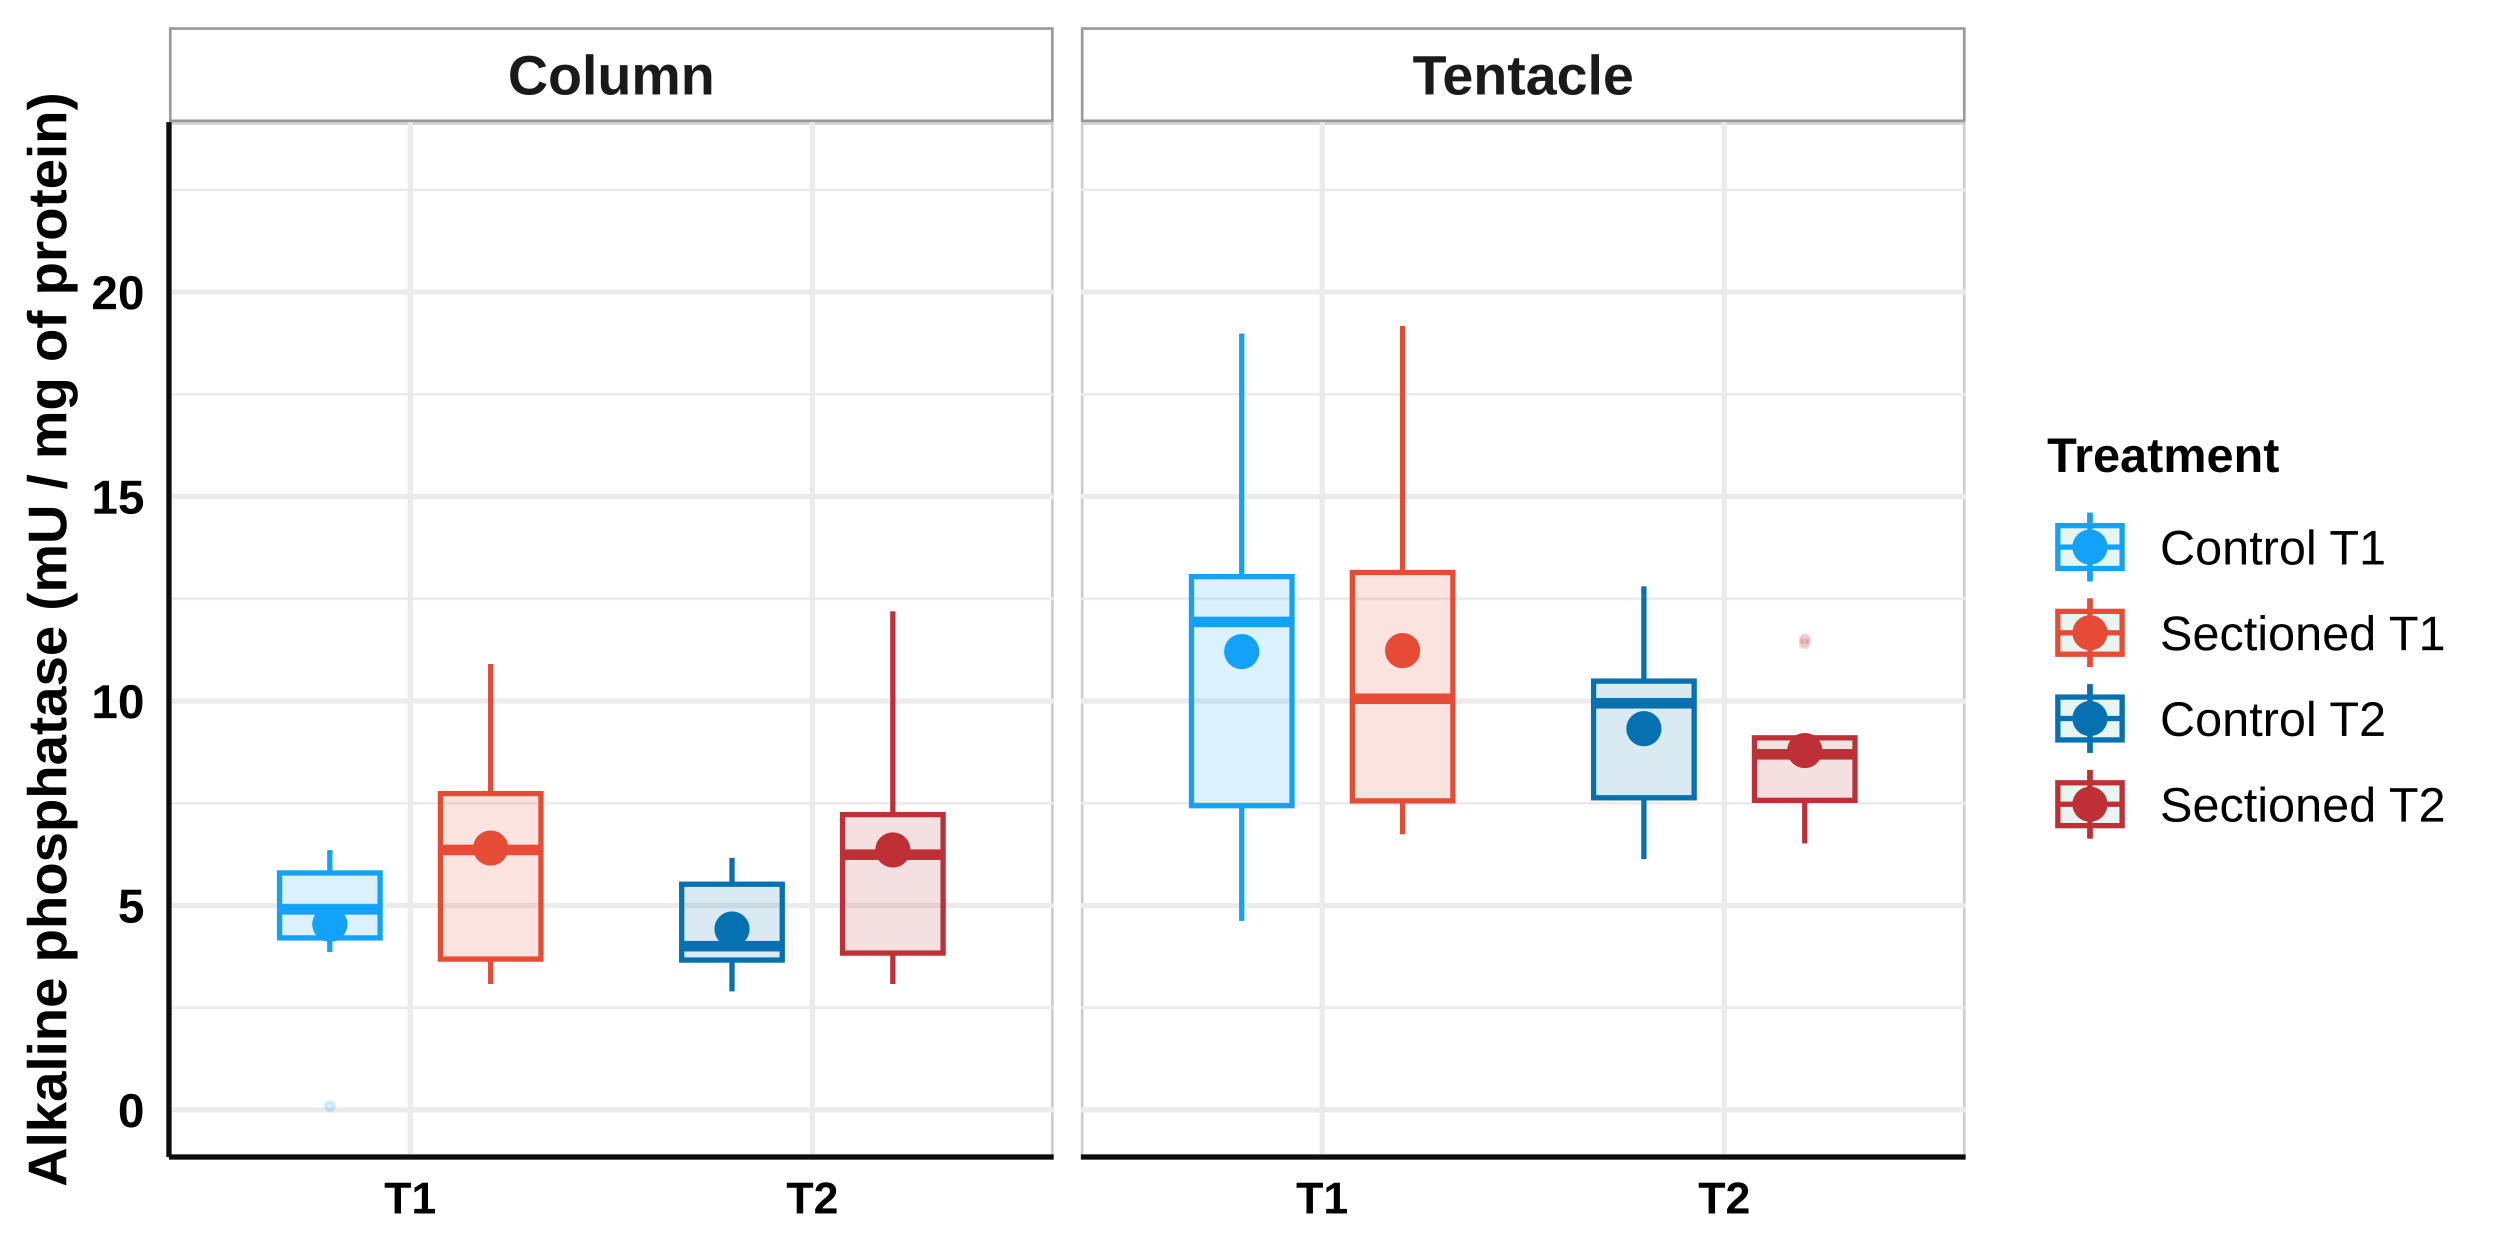
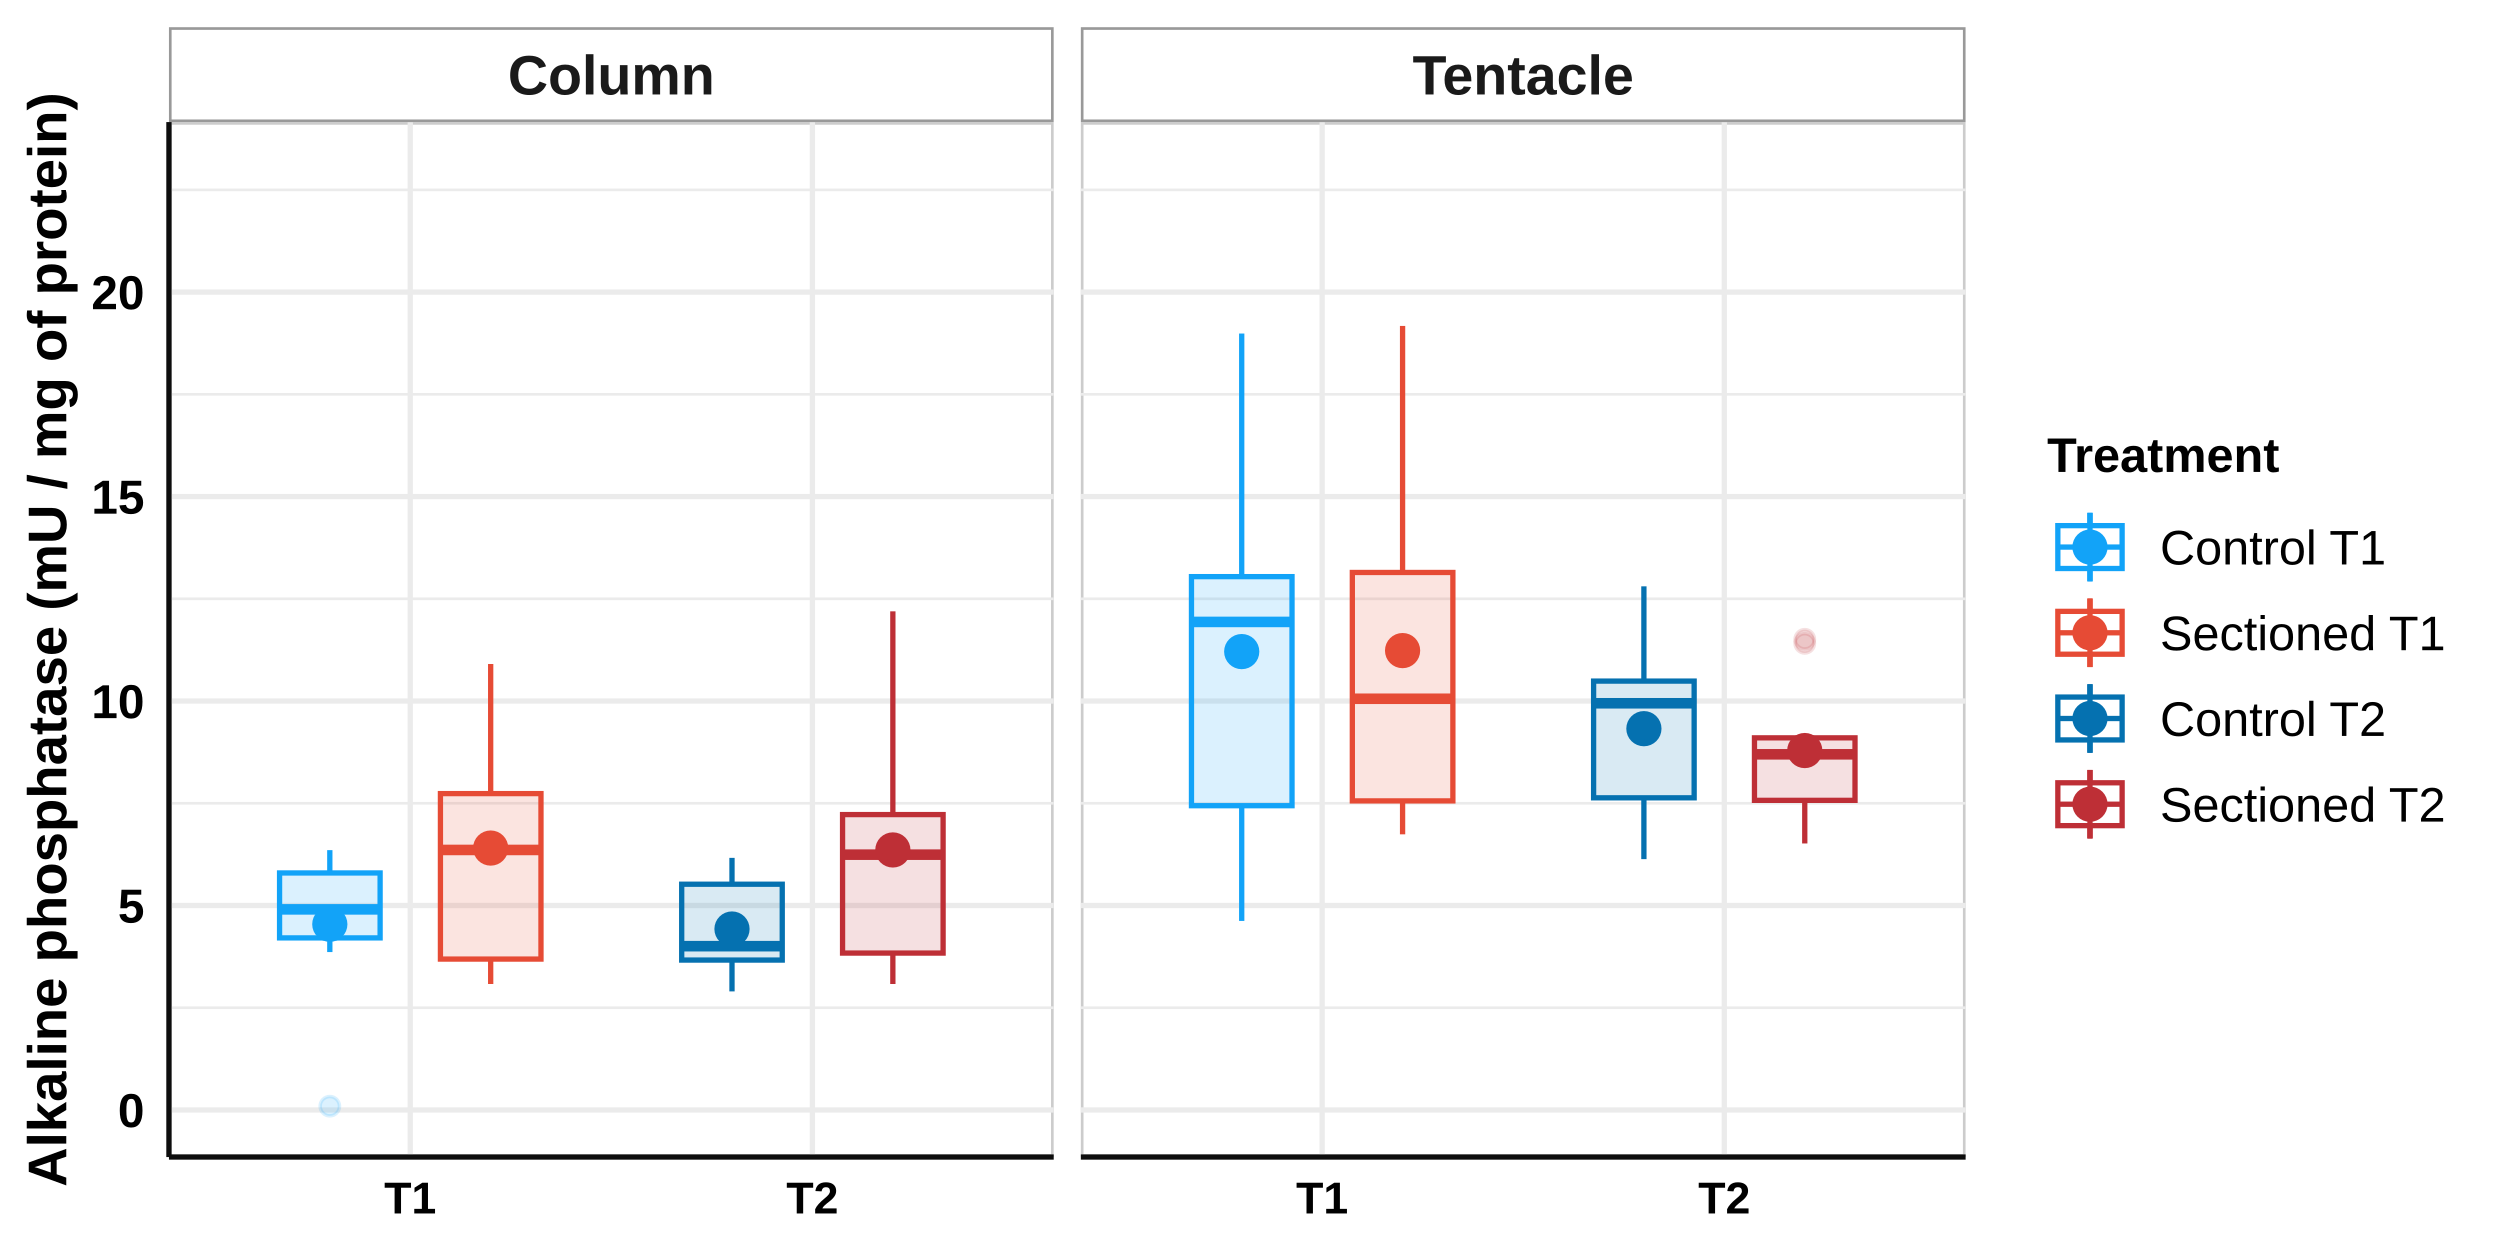
<svg xmlns="http://www.w3.org/2000/svg" width="504.00pt" height="252.00pt" viewBox="0 0 504.00 252.00">
  <g class="svglite">
    <defs>
      <style type="text/css">
    .svglite line, .svglite polyline, .svglite polygon, .svglite path, .svglite rect, .svglite circle {
      fill: none;
      stroke: #000000;
      stroke-linecap: round;
      stroke-linejoin: round;
      stroke-miterlimit: 10.00;
    }
    .svglite text {
      white-space: pre;
    }
    .svglite g.glyphgroup path {
      fill: inherit;
      stroke: none;
    }
  </style>
    </defs>
    <rect width="100%" height="100%" style="stroke: none; fill: #FFFFFF;" />
    <defs>
      <clipPath id="cpMC4wMHw1MDQuMDB8MC4wMHwyNTIuMDA=">
        <rect x="0.00" y="0.00" width="504.00" height="252.00" />
      </clipPath>
    </defs>
    <g clip-path="url(#cpMC4wMHw1MDQuMDB8MC4wMHwyNTIuMDA=)">
      <rect x="0.00" y="0.00" width="504.00" height="252.00" style="stroke-width: 1.07; stroke: none; fill: #FFFFFF;" />
    </g>
    <defs>
      <clipPath id="cpMzQuMDZ8MjEyLjQzfDI0LjYxfDIzMy4yNg==">
        <rect x="34.06" y="24.61" width="178.36" height="208.64" />
      </clipPath>
    </defs>
    <g clip-path="url(#cpMzQuMDZ8MjEyLjQzfDI0LjYxfDIzMy4yNg==)">
      <rect x="34.06" y="24.61" width="178.36" height="208.64" style="stroke-width: 1.07; stroke: #CCCCCC; fill: #FFFFFF;" />
      <polyline points="34.06,203.16 212.43,203.16 " style="stroke-width: 0.53; stroke: #EBEBEB; stroke-linecap: butt;" />
      <polyline points="34.06,161.94 212.43,161.94 " style="stroke-width: 0.53; stroke: #EBEBEB; stroke-linecap: butt;" />
      <polyline points="34.06,120.72 212.43,120.72 " style="stroke-width: 0.53; stroke: #EBEBEB; stroke-linecap: butt;" />
      <polyline points="34.06,79.50 212.43,79.50 " style="stroke-width: 0.53; stroke: #EBEBEB; stroke-linecap: butt;" />
      <polyline points="34.06,38.28 212.43,38.28 " style="stroke-width: 0.53; stroke: #EBEBEB; stroke-linecap: butt;" />
      <polyline points="34.06,223.77 212.43,223.77 " style="stroke-width: 1.07; stroke: #EBEBEB; stroke-linecap: butt;" />
      <polyline points="34.06,182.55 212.43,182.55 " style="stroke-width: 1.07; stroke: #EBEBEB; stroke-linecap: butt;" />
      <polyline points="34.06,141.33 212.43,141.33 " style="stroke-width: 1.07; stroke: #EBEBEB; stroke-linecap: butt;" />
      <polyline points="34.06,100.11 212.43,100.11 " style="stroke-width: 1.07; stroke: #EBEBEB; stroke-linecap: butt;" />
      <polyline points="34.06,58.89 212.43,58.89 " style="stroke-width: 1.07; stroke: #EBEBEB; stroke-linecap: butt;" />
      <polyline points="82.71,233.26 82.71,24.61 " style="stroke-width: 1.07; stroke: #EBEBEB; stroke-linecap: butt;" />
      <polyline points="163.78,233.26 163.78,24.61 " style="stroke-width: 1.07; stroke: #EBEBEB; stroke-linecap: butt;" />
-       <circle cx="66.49" cy="223.01" r="0.89" style="stroke-width: 0.71; stroke: #12A3F8; stroke-opacity: 0.15; fill: #12A3F8; fill-opacity: 0.15;" />
+       <circle cx="66.49" cy="223.01" r="1.95" style="stroke-width: 0.71; stroke: #12A3F8; stroke-opacity: 0.15; fill: #12A3F8; fill-opacity: 0.15;" />
      <line x1="66.49" y1="175.99" x2="66.49" y2="171.39" style="stroke-width: 1.07; stroke: #12A3F8; stroke-linecap: butt;" />
      <line x1="66.49" y1="189.08" x2="66.49" y2="191.94" style="stroke-width: 1.07; stroke: #12A3F8; stroke-linecap: butt;" />
      <polygon points="56.36,175.99 56.36,189.08 76.63,189.08 76.63,175.99 56.36,175.99 " style="stroke-width: 1.07; stroke: #12A3F8; stroke-linecap: butt; stroke-linejoin: miter; fill: #12A3F8; fill-opacity: 0.15;" />
      <line x1="56.36" y1="183.33" x2="76.63" y2="183.33" style="stroke-width: 2.13; stroke: #12A3F8; stroke-linecap: butt; stroke-linejoin: miter;" />
      <line x1="98.92" y1="159.99" x2="98.92" y2="133.86" style="stroke-width: 1.07; stroke: #E64B35; stroke-linecap: butt;" />
      <line x1="98.92" y1="193.35" x2="98.92" y2="198.38" style="stroke-width: 1.07; stroke: #E64B35; stroke-linecap: butt;" />
      <polygon points="88.79,159.99 88.79,193.35 109.06,193.35 109.06,159.99 88.79,159.99 " style="stroke-width: 1.07; stroke: #E64B35; stroke-linecap: butt; stroke-linejoin: miter; fill: #E64B35; fill-opacity: 0.15;" />
      <line x1="88.79" y1="171.35" x2="109.06" y2="171.35" style="stroke-width: 2.13; stroke: #E64B35; stroke-linecap: butt; stroke-linejoin: miter;" />
      <line x1="147.57" y1="178.26" x2="147.57" y2="172.95" style="stroke-width: 1.07; stroke: #0571B0; stroke-linecap: butt;" />
      <line x1="147.57" y1="193.55" x2="147.57" y2="199.87" style="stroke-width: 1.07; stroke: #0571B0; stroke-linecap: butt;" />
      <polygon points="137.43,178.26 137.43,193.55 157.70,193.55 157.70,178.26 137.43,178.26 " style="stroke-width: 1.07; stroke: #0571B0; stroke-linecap: butt; stroke-linejoin: miter; fill: #0571B0; fill-opacity: 0.15;" />
      <line x1="137.43" y1="190.75" x2="157.70" y2="190.75" style="stroke-width: 2.13; stroke: #0571B0; stroke-linecap: butt; stroke-linejoin: miter;" />
      <line x1="180.00" y1="164.22" x2="180.00" y2="123.25" style="stroke-width: 1.07; stroke: #BE2F36; stroke-linecap: butt;" />
      <line x1="180.00" y1="192.14" x2="180.00" y2="198.38" style="stroke-width: 1.07; stroke: #BE2F36; stroke-linecap: butt;" />
      <polygon points="169.86,164.22 169.86,192.14 190.13,192.14 190.13,164.22 169.86,164.22 " style="stroke-width: 1.07; stroke: #BE2F36; stroke-linecap: butt; stroke-linejoin: miter; fill: #BE2F36; fill-opacity: 0.15;" />
      <line x1="169.86" y1="172.30" x2="190.13" y2="172.30" style="stroke-width: 2.13; stroke: #BE2F36; stroke-linecap: butt; stroke-linejoin: miter;" />
      <line x1="66.49" y1="186.33" x2="66.49" y2="186.33" style="stroke-width: 1.07; stroke: #12A3F8; stroke-linecap: butt;" />
      <line x1="98.92" y1="170.97" x2="98.92" y2="170.97" style="stroke-width: 1.07; stroke: #E64B35; stroke-linecap: butt;" />
      <line x1="147.57" y1="187.29" x2="147.57" y2="187.29" style="stroke-width: 1.07; stroke: #0571B0; stroke-linecap: butt;" />
      <line x1="180.00" y1="171.35" x2="180.00" y2="171.35" style="stroke-width: 1.07; stroke: #BE2F36; stroke-linecap: butt;" />
      <circle cx="66.49" cy="186.33" r="2.84" style="stroke-width: 1.42; stroke: #12A3F8; fill: #12A3F8;" />
      <circle cx="98.92" cy="170.97" r="2.84" style="stroke-width: 1.42; stroke: #E64B35; fill: #E64B35;" />
      <circle cx="147.57" cy="187.29" r="2.84" style="stroke-width: 1.42; stroke: #0571B0; fill: #0571B0;" />
      <circle cx="180.00" cy="171.35" r="2.84" style="stroke-width: 1.42; stroke: #BE2F36; fill: #BE2F36;" />
    </g>
    <g clip-path="url(#cpMC4wMHw1MDQuMDB8MC4wMHwyNTIuMDA=)">
</g>
    <defs>
      <clipPath id="cpMjE3LjkwfDM5Ni4yN3wyNC42MXwyMzMuMjY=">
        <rect x="217.90" y="24.61" width="178.36" height="208.64" />
      </clipPath>
    </defs>
    <g clip-path="url(#cpMjE3LjkwfDM5Ni4yN3wyNC42MXwyMzMuMjY=)">
      <rect x="217.90" y="24.61" width="178.36" height="208.64" style="stroke-width: 1.07; stroke: #CCCCCC; fill: #FFFFFF;" />
      <polyline points="217.90,203.16 396.27,203.16 " style="stroke-width: 0.53; stroke: #EBEBEB; stroke-linecap: butt;" />
      <polyline points="217.90,161.94 396.27,161.94 " style="stroke-width: 0.53; stroke: #EBEBEB; stroke-linecap: butt;" />
      <polyline points="217.90,120.72 396.27,120.72 " style="stroke-width: 0.53; stroke: #EBEBEB; stroke-linecap: butt;" />
      <polyline points="217.90,79.50 396.27,79.50 " style="stroke-width: 0.53; stroke: #EBEBEB; stroke-linecap: butt;" />
      <polyline points="217.90,38.28 396.27,38.28 " style="stroke-width: 0.53; stroke: #EBEBEB; stroke-linecap: butt;" />
      <polyline points="217.90,223.77 396.27,223.77 " style="stroke-width: 1.07; stroke: #EBEBEB; stroke-linecap: butt;" />
      <polyline points="217.90,182.55 396.27,182.55 " style="stroke-width: 1.07; stroke: #EBEBEB; stroke-linecap: butt;" />
      <polyline points="217.90,141.33 396.27,141.33 " style="stroke-width: 1.07; stroke: #EBEBEB; stroke-linecap: butt;" />
      <polyline points="217.90,100.11 396.27,100.11 " style="stroke-width: 1.07; stroke: #EBEBEB; stroke-linecap: butt;" />
      <polyline points="217.90,58.89 396.27,58.89 " style="stroke-width: 1.07; stroke: #EBEBEB; stroke-linecap: butt;" />
      <polyline points="266.55,233.26 266.55,24.61 " style="stroke-width: 1.07; stroke: #EBEBEB; stroke-linecap: butt;" />
      <polyline points="347.62,233.26 347.62,24.61 " style="stroke-width: 1.07; stroke: #EBEBEB; stroke-linecap: butt;" />
      <line x1="250.33" y1="116.25" x2="250.33" y2="67.24" style="stroke-width: 1.07; stroke: #12A3F8; stroke-linecap: butt;" />
      <line x1="250.33" y1="162.43" x2="250.33" y2="185.66" style="stroke-width: 1.07; stroke: #12A3F8; stroke-linecap: butt;" />
      <polygon points="240.20,116.25 240.20,162.43 260.47,162.43 260.47,116.25 240.20,116.25 " style="stroke-width: 1.07; stroke: #12A3F8; stroke-linecap: butt; stroke-linejoin: miter; fill: #12A3F8; fill-opacity: 0.15;" />
      <line x1="240.20" y1="125.38" x2="260.47" y2="125.38" style="stroke-width: 2.13; stroke: #12A3F8; stroke-linecap: butt; stroke-linejoin: miter;" />
      <line x1="282.76" y1="115.41" x2="282.76" y2="65.71" style="stroke-width: 1.07; stroke: #E64B35; stroke-linecap: butt;" />
      <line x1="282.76" y1="161.46" x2="282.76" y2="168.20" style="stroke-width: 1.07; stroke: #E64B35; stroke-linecap: butt;" />
      <polygon points="272.63,115.41 272.63,161.46 292.90,161.46 292.90,115.41 272.63,115.41 " style="stroke-width: 1.07; stroke: #E64B35; stroke-linecap: butt; stroke-linejoin: miter; fill: #E64B35; fill-opacity: 0.15;" />
      <line x1="272.63" y1="140.87" x2="292.90" y2="140.87" style="stroke-width: 2.13; stroke: #E64B35; stroke-linecap: butt; stroke-linejoin: miter;" />
      <line x1="331.41" y1="137.31" x2="331.41" y2="118.21" style="stroke-width: 1.07; stroke: #0571B0; stroke-linecap: butt;" />
      <line x1="331.41" y1="160.84" x2="331.41" y2="173.20" style="stroke-width: 1.07; stroke: #0571B0; stroke-linecap: butt;" />
      <polygon points="321.27,137.31 321.27,160.84 341.54,160.84 341.54,137.31 321.27,137.31 " style="stroke-width: 1.07; stroke: #0571B0; stroke-linecap: butt; stroke-linejoin: miter; fill: #0571B0; fill-opacity: 0.15;" />
      <line x1="321.27" y1="141.78" x2="341.54" y2="141.78" style="stroke-width: 2.13; stroke: #0571B0; stroke-linecap: butt; stroke-linejoin: miter;" />
-       <circle cx="363.84" cy="129.70" r="0.89" style="stroke-width: 0.71; stroke: #BE2F36; stroke-opacity: 0.15; fill: #BE2F36; fill-opacity: 0.15;" />
-       <circle cx="363.84" cy="128.88" r="0.89" style="stroke-width: 0.71; stroke: #BE2F36; stroke-opacity: 0.15; fill: #BE2F36; fill-opacity: 0.15;" />
+       <circle cx="363.84" cy="129.70" r="1.95" style="stroke-width: 0.71; stroke: #BE2F36; stroke-opacity: 0.15; fill: #BE2F36; fill-opacity: 0.15;" />
+       <circle cx="363.84" cy="128.88" r="1.95" style="stroke-width: 0.71; stroke: #BE2F36; stroke-opacity: 0.15; fill: #BE2F36; fill-opacity: 0.15;" />
      <line x1="363.84" y1="148.75" x2="363.84" y2="148.75" style="stroke-width: 1.07; stroke: #BE2F36; stroke-linecap: butt;" />
      <line x1="363.84" y1="161.35" x2="363.84" y2="170.04" style="stroke-width: 1.07; stroke: #BE2F36; stroke-linecap: butt;" />
      <polygon points="353.70,148.75 353.70,161.35 373.97,161.35 373.97,148.75 353.70,148.75 " style="stroke-width: 1.07; stroke: #BE2F36; stroke-linecap: butt; stroke-linejoin: miter; fill: #BE2F36; fill-opacity: 0.15;" />
      <line x1="353.70" y1="152.07" x2="373.97" y2="152.07" style="stroke-width: 2.13; stroke: #BE2F36; stroke-linecap: butt; stroke-linejoin: miter;" />
      <line x1="250.33" y1="131.36" x2="250.33" y2="131.36" style="stroke-width: 1.07; stroke: #12A3F8; stroke-linecap: butt;" />
      <line x1="282.76" y1="131.16" x2="282.76" y2="131.16" style="stroke-width: 1.07; stroke: #E64B35; stroke-linecap: butt;" />
      <line x1="331.41" y1="146.90" x2="331.41" y2="146.90" style="stroke-width: 1.07; stroke: #0571B0; stroke-linecap: butt;" />
      <line x1="363.84" y1="151.31" x2="363.84" y2="151.31" style="stroke-width: 1.07; stroke: #BE2F36; stroke-linecap: butt;" />
      <circle cx="250.33" cy="131.36" r="2.84" style="stroke-width: 1.42; stroke: #12A3F8; fill: #12A3F8;" />
      <circle cx="282.76" cy="131.16" r="2.84" style="stroke-width: 1.42; stroke: #E64B35; fill: #E64B35;" />
      <circle cx="331.41" cy="146.90" r="2.84" style="stroke-width: 1.42; stroke: #0571B0; fill: #0571B0;" />
      <circle cx="363.84" cy="151.31" r="2.84" style="stroke-width: 1.42; stroke: #BE2F36; fill: #BE2F36;" />
    </g>
    <g clip-path="url(#cpMC4wMHw1MDQuMDB8MC4wMHwyNTIuMDA=)">
</g>
    <defs>
      <clipPath id="cpMzQuMDZ8MjEyLjQzfDUuNDh8MjQuNjE=">
        <rect x="34.06" y="5.48" width="178.36" height="19.14" />
      </clipPath>
    </defs>
    <g clip-path="url(#cpMzQuMDZ8MjEyLjQzfDUuNDh8MjQuNjE=)">
      <rect x="34.06" y="5.48" width="178.36" height="19.14" style="stroke-width: 1.07; stroke: #999999; fill: #FFFFFF;" />
      <text x="123.24" y="19.05" text-anchor="middle" style="font-size: 11.20px; font-weight: bold;fill: #1A1A1A; font-family: &quot;Arial&quot;;" textLength="41.62px" lengthAdjust="spacingAndGlyphs">Column</text>
    </g>
    <g clip-path="url(#cpMC4wMHw1MDQuMDB8MC4wMHwyNTIuMDA=)">
</g>
    <defs>
      <clipPath id="cpMjE3LjkwfDM5Ni4yN3w1LjQ4fDI0LjYx">
        <rect x="217.90" y="5.48" width="178.36" height="19.14" />
      </clipPath>
    </defs>
    <g clip-path="url(#cpMjE3LjkwfDM5Ni4yN3w1LjQ4fDI0LjYx)">
      <rect x="217.90" y="5.48" width="178.36" height="19.14" style="stroke-width: 1.07; stroke: #999999; fill: #FFFFFF;" />
      <text x="307.08" y="19.05" text-anchor="middle" style="font-size: 11.20px; font-weight: bold;fill: #1A1A1A; font-family: &quot;Arial&quot;;" textLength="44.53px" lengthAdjust="spacingAndGlyphs">Tentacle</text>
    </g>
    <g clip-path="url(#cpMC4wMHw1MDQuMDB8MC4wMHwyNTIuMDA=)">
      <polyline points="34.06,233.26 212.43,233.26 " style="stroke-width: 1.07; stroke: #0D0D0D; stroke-linecap: butt;" />
      <text x="82.71" y="244.63" text-anchor="middle" style="font-size: 9.00px; font-weight: bold; font-family: &quot;Arial&quot;;" textLength="10.50px" lengthAdjust="spacingAndGlyphs">T1</text>
      <text x="163.78" y="244.63" text-anchor="middle" style="font-size: 9.00px; font-weight: bold; font-family: &quot;Arial&quot;;" textLength="10.50px" lengthAdjust="spacingAndGlyphs">T2</text>
      <polyline points="217.90,233.26 396.27,233.26 " style="stroke-width: 1.07; stroke: #0D0D0D; stroke-linecap: butt;" />
      <text x="266.55" y="244.63" text-anchor="middle" style="font-size: 9.00px; font-weight: bold; font-family: &quot;Arial&quot;;" textLength="10.50px" lengthAdjust="spacingAndGlyphs">T1</text>
      <text x="347.62" y="244.63" text-anchor="middle" style="font-size: 9.00px; font-weight: bold; font-family: &quot;Arial&quot;;" textLength="10.50px" lengthAdjust="spacingAndGlyphs">T2</text>
      <polyline points="34.06,233.26 34.06,24.61 " style="stroke-width: 1.07; stroke: #0D0D0D; stroke-linecap: butt;" />
      <text x="29.13" y="227.22" text-anchor="end" style="font-size: 9.63px; font-weight: bold; font-family: &quot;Arial&quot;;" textLength="5.36px" lengthAdjust="spacingAndGlyphs">0</text>
      <text x="29.13" y="186.00" text-anchor="end" style="font-size: 9.63px; font-weight: bold; font-family: &quot;Arial&quot;;" textLength="5.36px" lengthAdjust="spacingAndGlyphs">5</text>
      <text x="29.13" y="144.78" text-anchor="end" style="font-size: 9.63px; font-weight: bold; font-family: &quot;Arial&quot;;" textLength="10.72px" lengthAdjust="spacingAndGlyphs">10</text>
      <text x="29.13" y="103.55" text-anchor="end" style="font-size: 9.63px; font-weight: bold; font-family: &quot;Arial&quot;;" textLength="10.72px" lengthAdjust="spacingAndGlyphs">15</text>
      <text x="29.13" y="62.33" text-anchor="end" style="font-size: 9.63px; font-weight: bold; font-family: &quot;Arial&quot;;" textLength="10.72px" lengthAdjust="spacingAndGlyphs">20</text>
      <text transform="translate(13.36,128.94) rotate(-90)" text-anchor="middle" style="font-size: 11.00px; font-weight: bold; font-family: &quot;Arial&quot;;" textLength="223.78px" lengthAdjust="spacingAndGlyphs">Alkaline phosphatase (mU / mg  of protein)</text>
      <text x="412.70" y="95.14" style="font-size: 9.80px; font-weight: bold; font-family: &quot;Arial&quot;;" textLength="46.84px" lengthAdjust="spacingAndGlyphs">Treatment</text>
      <polyline points="421.34,117.20 421.34,114.61 " style="stroke-width: 1.07; stroke: #12A3F8; stroke-linecap: butt; stroke-linejoin: miter;" />
      <polyline points="421.34,105.97 421.34,103.38 " style="stroke-width: 1.07; stroke: #12A3F8; stroke-linecap: butt; stroke-linejoin: miter;" />
-       <rect x="414.86" y="105.97" width="12.96" height="8.64" style="stroke-width: 1.07; stroke: #12A3F8; stroke-linecap: butt; stroke-linejoin: miter; fill: #62BBA5; fill-opacity: 0.15;" />
+       <rect x="414.86" y="105.97" width="12.96" height="8.64" style="stroke-width: 1.07; stroke: #12A3F8; stroke-linecap: butt; stroke-linejoin: miter; fill: #FFFFFF; fill-opacity: 0.15;" />
      <polyline points="414.86,110.29 427.82,110.29 " style="stroke-width: 1.07; stroke: #12A3F8; stroke-linecap: butt; stroke-linejoin: miter;" />
      <polyline points="421.34,117.20 421.34,117.20 " style="stroke-width: 1.07; stroke: #12A3F8; stroke-linecap: butt; stroke-linejoin: miter;" />
      <polyline points="421.34,103.38 421.34,103.38 " style="stroke-width: 1.07; stroke: #12A3F8; stroke-linecap: butt; stroke-linejoin: miter;" />
      <line x1="421.34" y1="117.20" x2="421.34" y2="103.38" style="stroke-width: 1.07; stroke: #12A3F8; stroke-linecap: butt;" />
      <circle cx="421.34" cy="110.29" r="2.84" style="stroke-width: 1.42; stroke: #12A3F8; fill: #12A3F8;" />
      <polyline points="421.34,134.48 421.34,131.89 " style="stroke-width: 1.07; stroke: #E64B35; stroke-linecap: butt; stroke-linejoin: miter;" />
      <polyline points="421.34,123.25 421.34,120.66 " style="stroke-width: 1.07; stroke: #E64B35; stroke-linecap: butt; stroke-linejoin: miter;" />
-       <rect x="414.86" y="123.25" width="12.96" height="8.64" style="stroke-width: 1.07; stroke: #E64B35; stroke-linecap: butt; stroke-linejoin: miter; fill: #62BBA5; fill-opacity: 0.15;" />
+       <rect x="414.86" y="123.25" width="12.96" height="8.64" style="stroke-width: 1.07; stroke: #E64B35; stroke-linecap: butt; stroke-linejoin: miter; fill: #FFFFFF; fill-opacity: 0.15;" />
      <polyline points="414.86,127.57 427.82,127.57 " style="stroke-width: 1.07; stroke: #E64B35; stroke-linecap: butt; stroke-linejoin: miter;" />
      <polyline points="421.34,134.48 421.34,134.48 " style="stroke-width: 1.07; stroke: #E64B35; stroke-linecap: butt; stroke-linejoin: miter;" />
      <polyline points="421.34,120.66 421.34,120.66 " style="stroke-width: 1.07; stroke: #E64B35; stroke-linecap: butt; stroke-linejoin: miter;" />
      <line x1="421.34" y1="134.48" x2="421.34" y2="120.66" style="stroke-width: 1.07; stroke: #E64B35; stroke-linecap: butt;" />
      <circle cx="421.34" cy="127.57" r="2.84" style="stroke-width: 1.42; stroke: #E64B35; fill: #E64B35;" />
      <polyline points="421.34,151.76 421.34,149.17 " style="stroke-width: 1.07; stroke: #0571B0; stroke-linecap: butt; stroke-linejoin: miter;" />
      <polyline points="421.34,140.53 421.34,137.94 " style="stroke-width: 1.07; stroke: #0571B0; stroke-linecap: butt; stroke-linejoin: miter;" />
-       <rect x="414.86" y="140.53" width="12.96" height="8.64" style="stroke-width: 1.07; stroke: #0571B0; stroke-linecap: butt; stroke-linejoin: miter; fill: #62BBA5; fill-opacity: 0.15;" />
+       <rect x="414.86" y="140.53" width="12.96" height="8.64" style="stroke-width: 1.07; stroke: #0571B0; stroke-linecap: butt; stroke-linejoin: miter; fill: #FFFFFF; fill-opacity: 0.15;" />
      <polyline points="414.86,144.85 427.82,144.85 " style="stroke-width: 1.07; stroke: #0571B0; stroke-linecap: butt; stroke-linejoin: miter;" />
      <polyline points="421.34,151.76 421.34,151.76 " style="stroke-width: 1.07; stroke: #0571B0; stroke-linecap: butt; stroke-linejoin: miter;" />
      <polyline points="421.34,137.94 421.34,137.94 " style="stroke-width: 1.07; stroke: #0571B0; stroke-linecap: butt; stroke-linejoin: miter;" />
      <line x1="421.34" y1="151.76" x2="421.34" y2="137.94" style="stroke-width: 1.07; stroke: #0571B0; stroke-linecap: butt;" />
      <circle cx="421.34" cy="144.85" r="2.84" style="stroke-width: 1.42; stroke: #0571B0; fill: #0571B0;" />
      <polyline points="421.34,169.04 421.34,166.45 " style="stroke-width: 1.07; stroke: #BE2F36; stroke-linecap: butt; stroke-linejoin: miter;" />
      <polyline points="421.34,157.81 421.34,155.22 " style="stroke-width: 1.07; stroke: #BE2F36; stroke-linecap: butt; stroke-linejoin: miter;" />
-       <rect x="414.86" y="157.81" width="12.96" height="8.64" style="stroke-width: 1.07; stroke: #BE2F36; stroke-linecap: butt; stroke-linejoin: miter; fill: #62BBA5; fill-opacity: 0.15;" />
+       <rect x="414.86" y="157.81" width="12.96" height="8.64" style="stroke-width: 1.07; stroke: #BE2F36; stroke-linecap: butt; stroke-linejoin: miter; fill: #FFFFFF; fill-opacity: 0.15;" />
      <polyline points="414.86,162.13 427.82,162.13 " style="stroke-width: 1.07; stroke: #BE2F36; stroke-linecap: butt; stroke-linejoin: miter;" />
      <polyline points="421.34,169.04 421.34,169.04 " style="stroke-width: 1.07; stroke: #BE2F36; stroke-linecap: butt; stroke-linejoin: miter;" />
      <polyline points="421.34,155.22 421.34,155.22 " style="stroke-width: 1.07; stroke: #BE2F36; stroke-linecap: butt; stroke-linejoin: miter;" />
      <line x1="421.34" y1="169.04" x2="421.34" y2="155.22" style="stroke-width: 1.07; stroke: #BE2F36; stroke-linecap: butt;" />
      <circle cx="421.34" cy="162.13" r="2.84" style="stroke-width: 1.42; stroke: #BE2F36; fill: #BE2F36;" />
      <text x="435.46" y="113.80" style="font-size: 9.80px; font-family: &quot;Arial&quot;;" textLength="45.58px" lengthAdjust="spacingAndGlyphs">Control T1</text>
      <text x="435.46" y="131.08" style="font-size: 9.80px; font-family: &quot;Arial&quot;;" textLength="57.58px" lengthAdjust="spacingAndGlyphs">Sectioned T1</text>
      <text x="435.46" y="148.36" style="font-size: 9.80px; font-family: &quot;Arial&quot;;" textLength="45.58px" lengthAdjust="spacingAndGlyphs">Control T2</text>
      <text x="435.46" y="165.64" style="font-size: 9.80px; font-family: &quot;Arial&quot;;" textLength="57.58px" lengthAdjust="spacingAndGlyphs">Sectioned T2</text>
    </g>
  </g>
</svg>
